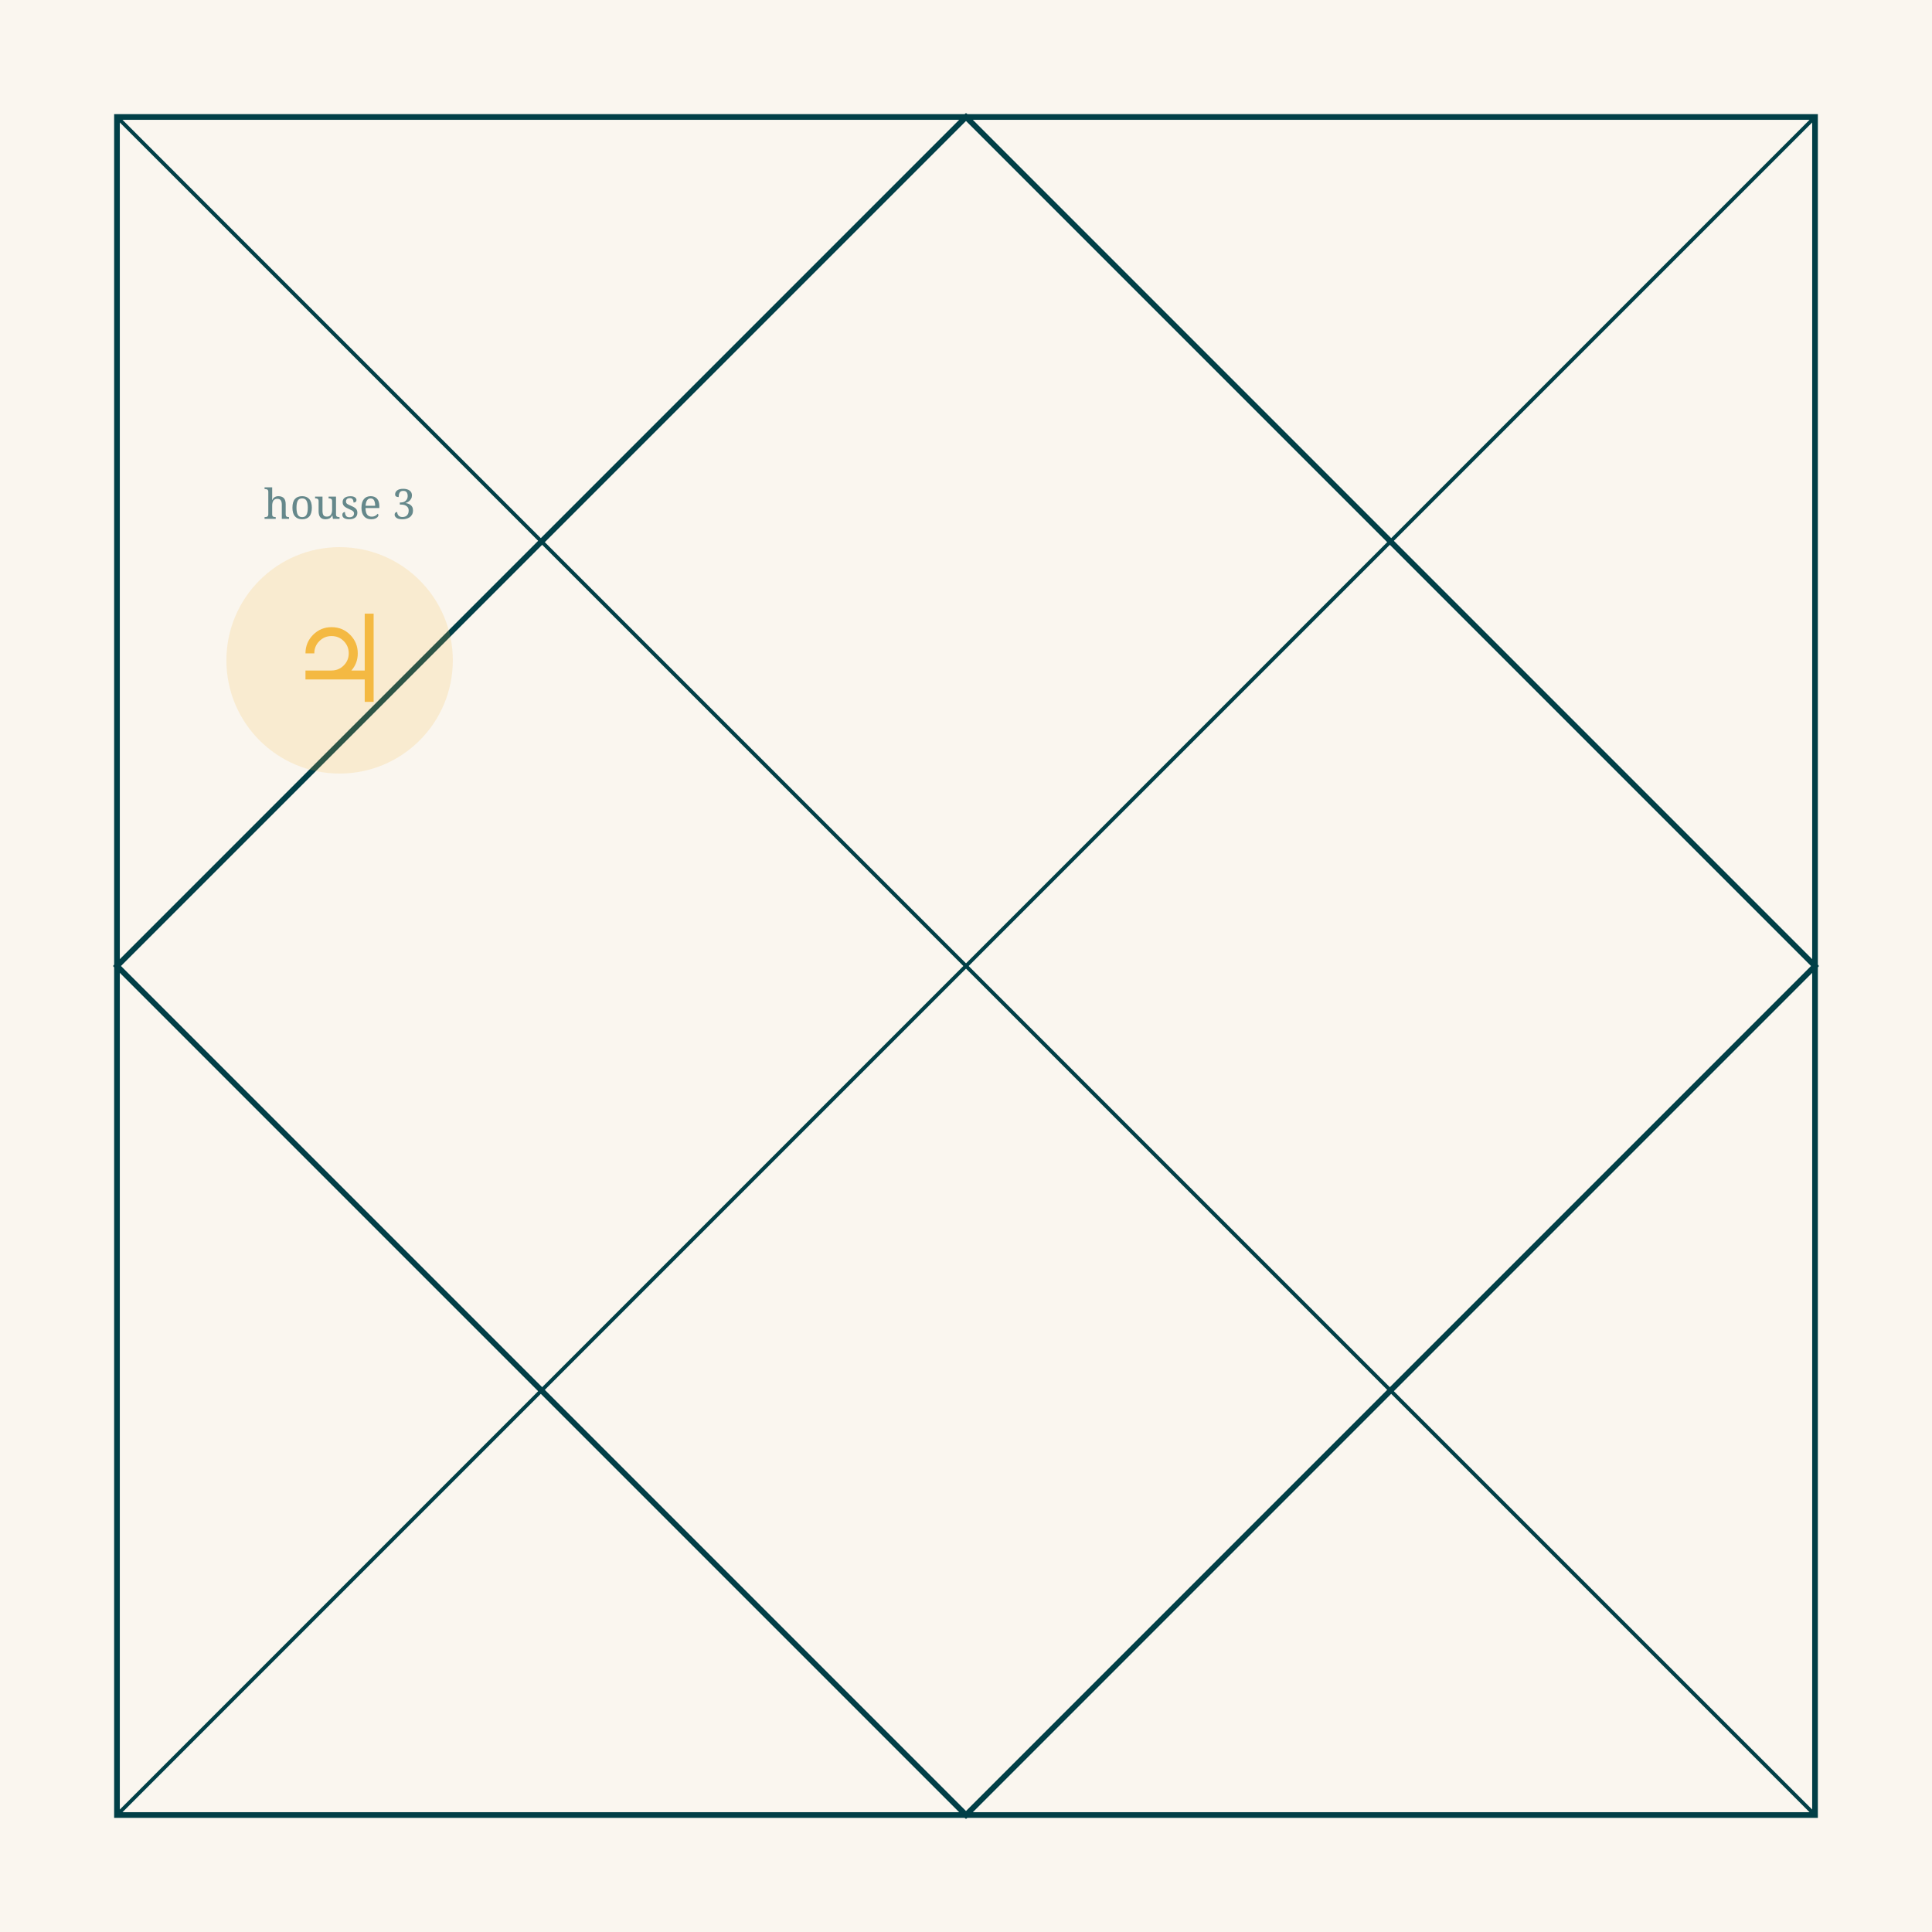
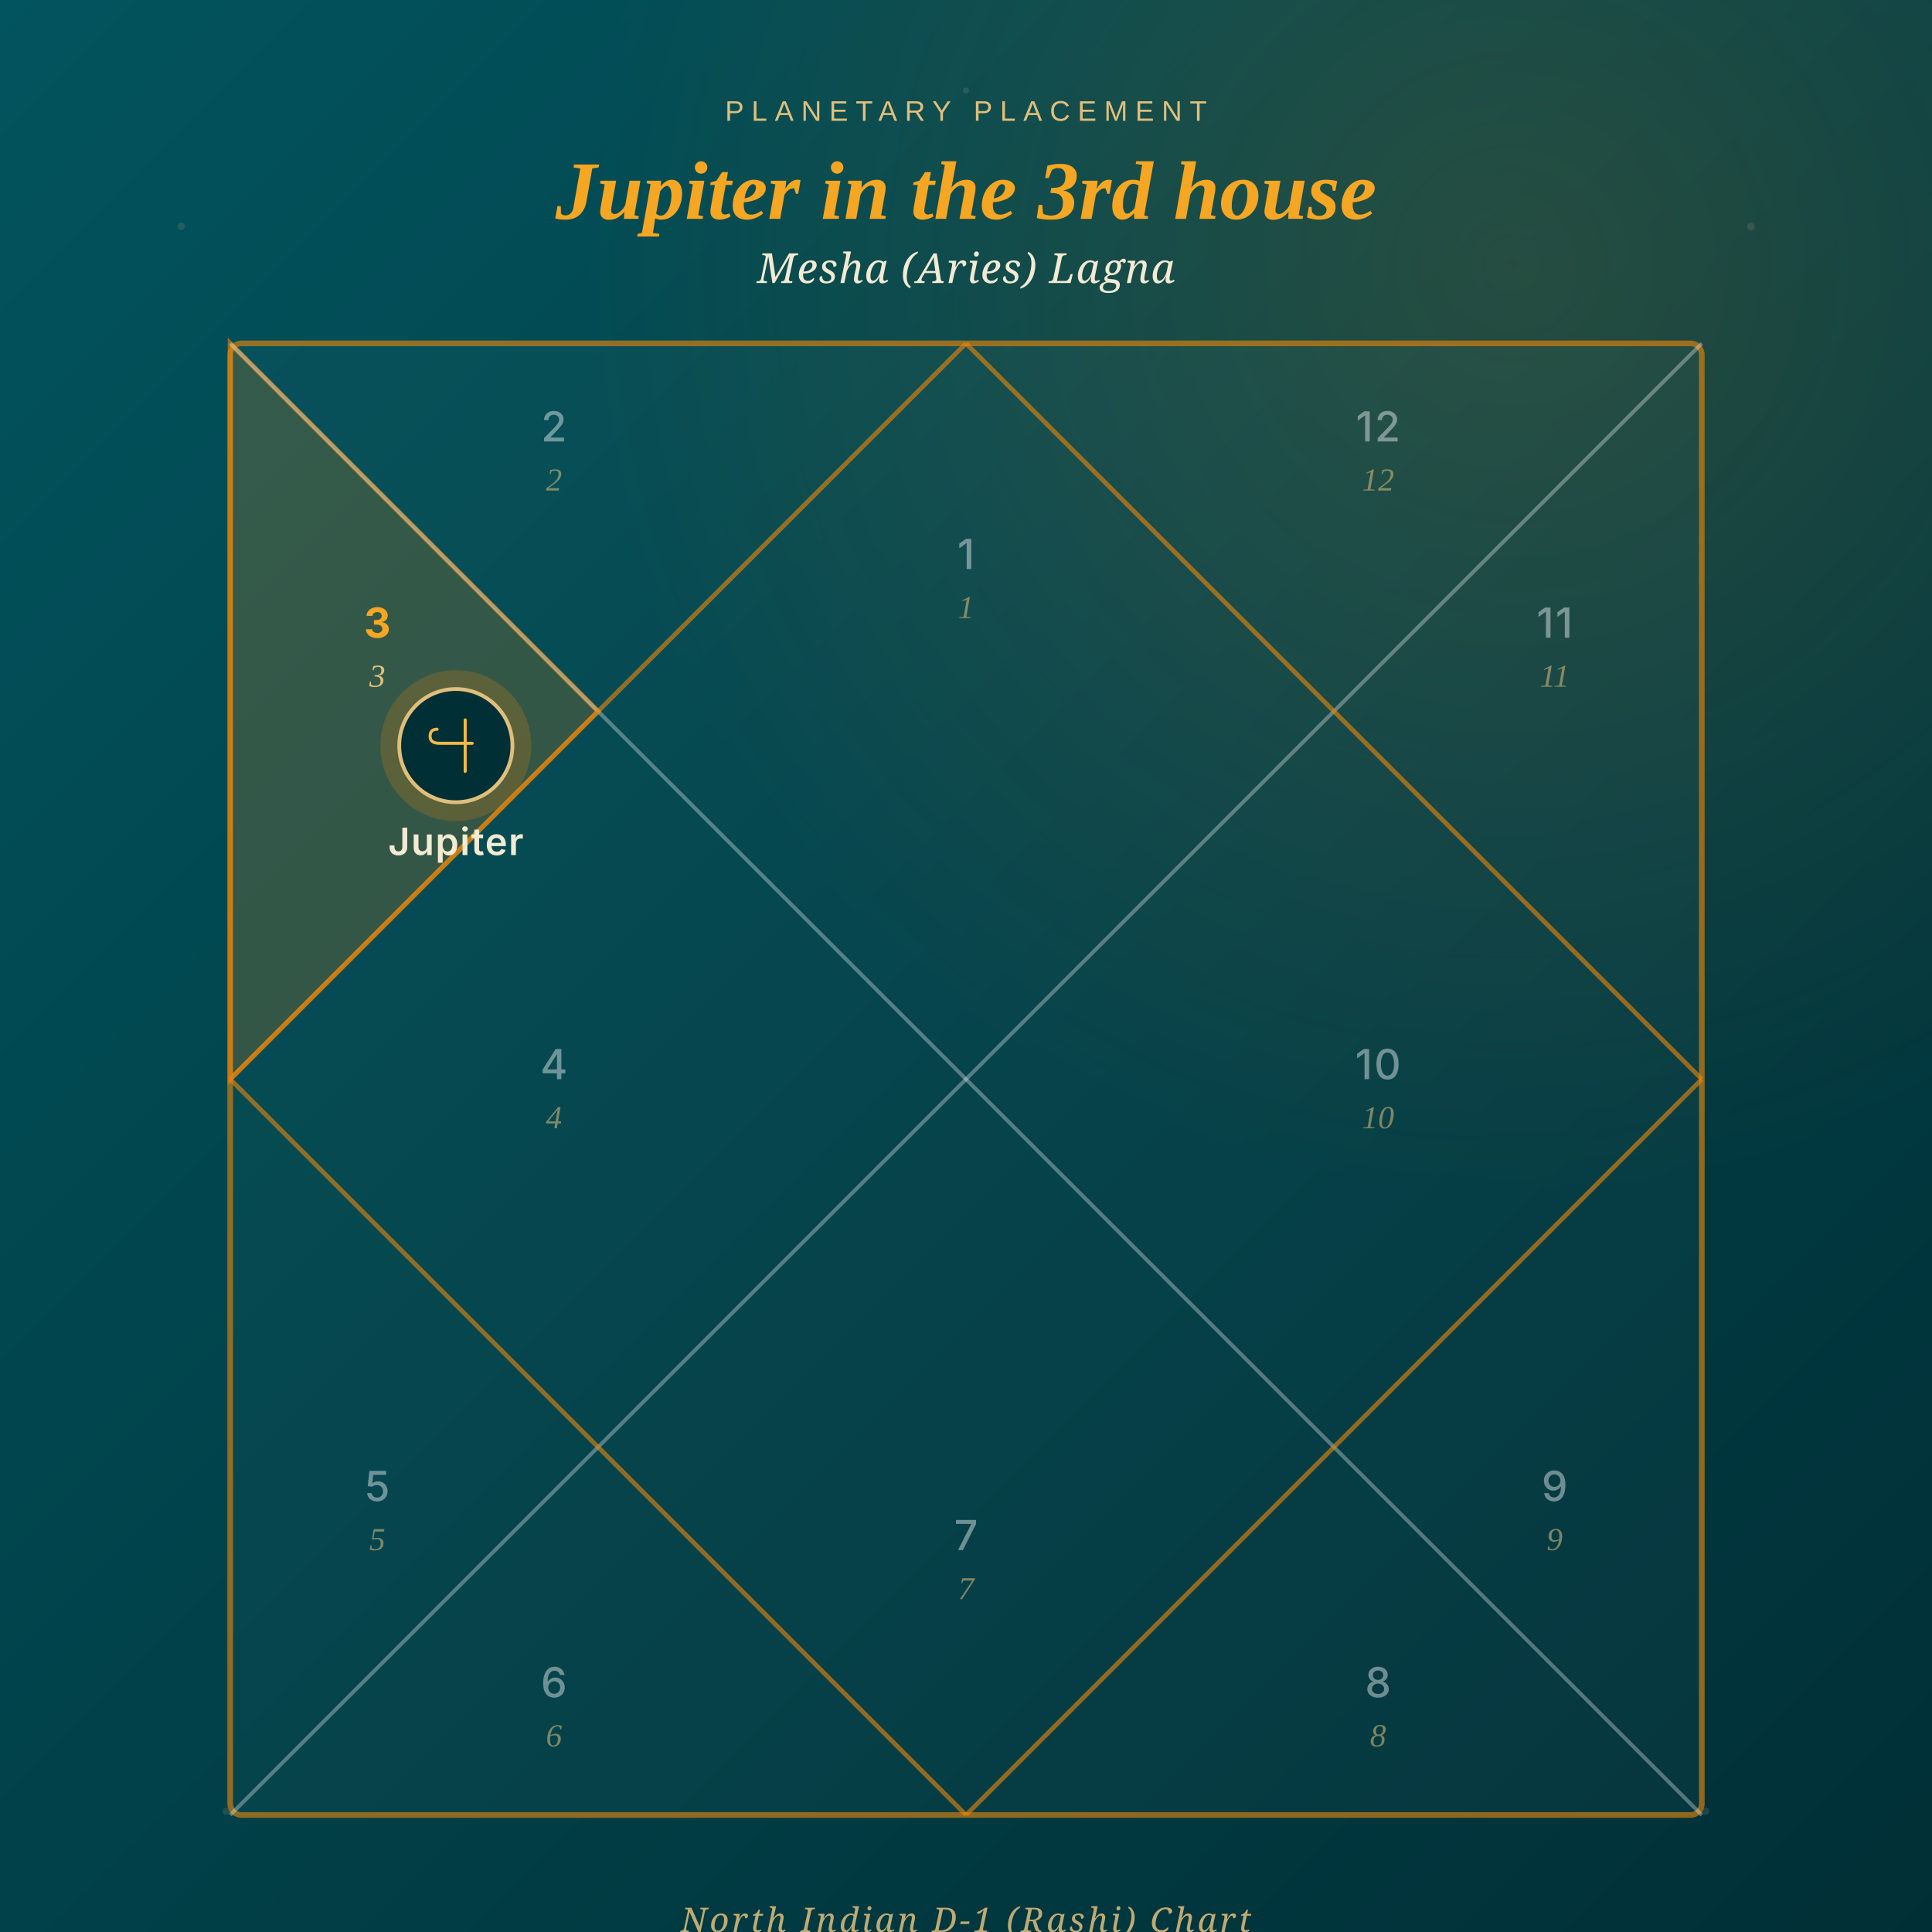
- <svg xmlns="http://www.w3.org/2000/svg" viewBox="0 0 1024 1024" role="img" aria-label="North Indian kundali chart highlighting Jupiter placed in the third house of Mesh">
-   <rect width="1024" height="1024" fill="#faf6ef" />
-   <rect x="62" y="62" width="900" height="900" fill="none" stroke="#013F47" stroke-width="3" />
-   <line x1="62" y1="62" x2="962" y2="962" stroke="#013F47" stroke-width="2" />
-   <line x1="962" y1="62" x2="62" y2="962" stroke="#013F47" stroke-width="2" />
-   <polygon points="512,62 962,512 512,962 62,512" fill="none" stroke="#013F47" stroke-width="3" />
-   <circle cx="180" cy="350" r="60" fill="#f4b942" opacity="0.18" />
-   <text x="180" y="372" text-anchor="middle" font-family="serif" font-size="64" fill="#f4b942">♃</text>
-   <text x="180" y="275" text-anchor="middle" font-family="serif" font-size="22" fill="#013F47" opacity="0.6">house 3</text>
+ <svg xmlns="http://www.w3.org/2000/svg" width="1024" height="1024" viewBox="0 0 1024 1024">
+   <defs>
+     <linearGradient id="kbg" x1="0%" y1="0%" x2="100%" y2="100%">
+       <stop offset="0%" stop-color="#02545E" />
+       <stop offset="55%" stop-color="#013F47" />
+       <stop offset="100%" stop-color="#012F36" />
+     </linearGradient>
+     <radialGradient id="kglow" cx="78%" cy="14%" r="48%">
+       <stop offset="0%" stop-color="rgba(232,132,10,0.16)" />
+       <stop offset="100%" stop-color="rgba(232,132,10,0)" />
+     </radialGradient>
+   </defs>
+   <rect width="1024" height="1024" fill="url(#kbg)" />
+   <rect width="1024" height="1024" fill="url(#kglow)" />
+   <g fill="#E0BF7C" opacity="0.14">
+     <circle cx="96" cy="120" r="2" />
+     <circle cx="928" cy="120" r="2" />
+     <circle cx="120" cy="960" r="2" />
+     <circle cx="904" cy="960" r="2" />
+     <circle cx="512" cy="48" r="1.6" />
+   </g>
+   <g text-anchor="middle">
+     <text x="512" y="64" font-family="'Helvetica Neue', Arial, sans-serif" font-size="15" fill="#E0BF7C" letter-spacing="4" font-weight="500">PLANETARY PLACEMENT</text>
+     <text x="512" y="116" font-family="Georgia, 'Times New Roman', serif" font-size="44" fill="#f5a623" font-weight="600" font-style="italic">Jupiter in the 3rd house</text>
+     <text x="512" y="150" font-family="Georgia, serif" font-size="22" fill="#F2EAD3" font-style="italic" letter-spacing="0.5">Mesha (Aries) Lagna</text>
+   </g>
+   <polygon points="122.0,182.0 122.0,572.0 317.0,377.0" fill="#e8840a" fill-opacity="0.20" stroke="#e8840a" stroke-opacity="0.6" stroke-width="2.6" />
+   <rect x="122.0" y="182.0" width="780.0" height="780.0" fill="rgba(255,255,255,0.02)" stroke="#e8840a" stroke-opacity="0.62" stroke-width="3" rx="6" />
+   <line x1="122.0" y1="182.0" x2="902.0" y2="962.0" stroke="rgba(255,255,255,0.32)" stroke-width="2" />
+   <line x1="902.0" y1="182.0" x2="122.0" y2="962.0" stroke="rgba(255,255,255,0.32)" stroke-width="2" />
+   <line x1="512.0" y1="182.0" x2="902.0" y2="572.0" stroke="#e8840a" stroke-opacity="0.62" stroke-width="2.4" />
+   <line x1="902.0" y1="572.0" x2="512.0" y2="962.0" stroke="#e8840a" stroke-opacity="0.62" stroke-width="2.4" />
+   <line x1="512.0" y1="962.0" x2="122.0" y2="572.0" stroke="#e8840a" stroke-opacity="0.62" stroke-width="2.4" />
+   <line x1="122.0" y1="572.0" x2="512.0" y2="182.0" stroke="#e8840a" stroke-opacity="0.62" stroke-width="2.4" />
+   <g>
+     <text x="512.0" y="301.6" text-anchor="middle" font-family="Inter, 'Helvetica Neue', Arial, sans-serif" font-size="22" font-weight="500" fill="rgba(255,255,255,0.42)" letter-spacing="0.04em">1</text>
+     <text x="512.0" y="327.6" text-anchor="middle" font-family="Georgia, 'Times New Roman', serif" font-size="17" fill="rgba(224,191,124,0.55)" font-style="italic">1</text>
+   </g>
+   <g>
+     <text x="293.6" y="234.0" text-anchor="middle" font-family="Inter, 'Helvetica Neue', Arial, sans-serif" font-size="22" font-weight="500" fill="rgba(255,255,255,0.42)" letter-spacing="0.04em">2</text>
+     <text x="293.6" y="260.0" text-anchor="middle" font-family="Georgia, 'Times New Roman', serif" font-size="17" fill="rgba(224,191,124,0.55)" font-style="italic">2</text>
+   </g>
+   <g>
+     <text x="200.0" y="338.0" text-anchor="middle" font-family="Inter, 'Helvetica Neue', Arial, sans-serif" font-size="22" font-weight="700" fill="#f5a623" letter-spacing="0.04em">3</text>
+     <text x="200.0" y="364.0" text-anchor="middle" font-family="Georgia, 'Times New Roman', serif" font-size="17" fill="#E0BF7C" font-style="italic">3</text>
+     <g transform="translate(241.6, 395.2)">
+       <circle r="40" fill="#e8840a" fill-opacity="0.22" />
+       <circle r="30" fill="#012F36" stroke="#E0BF7C" stroke-width="2" />
+       <g transform="scale(0.62)">
+         <path d="M -16 -14 Q -22 -14 -22 -8 Q -22 -2 -14 -2 L 14 -2" stroke="#F4B942" stroke-width="2.6" stroke-linecap="round" stroke-linejoin="round" fill="none" />
+         <path d="M 8 -22 L 8 22" stroke="#F4B942" stroke-width="2.6" stroke-linecap="round" stroke-linejoin="round" fill="none" />
+       </g>
+     </g>
+     <text x="241.6" y="453.2" text-anchor="middle" font-family="Inter, 'Helvetica Neue', Arial, sans-serif" font-size="20" font-weight="600" fill="#F2EAD3" letter-spacing="0.03em">Jupiter</text>
+   </g>
+   <g>
+     <text x="293.6" y="572.0" text-anchor="middle" font-family="Inter, 'Helvetica Neue', Arial, sans-serif" font-size="22" font-weight="500" fill="rgba(255,255,255,0.42)" letter-spacing="0.04em">4</text>
+     <text x="293.6" y="598.0" text-anchor="middle" font-family="Georgia, 'Times New Roman', serif" font-size="17" fill="rgba(224,191,124,0.55)" font-style="italic">4</text>
+   </g>
+   <g>
+     <text x="200.0" y="795.6" text-anchor="middle" font-family="Inter, 'Helvetica Neue', Arial, sans-serif" font-size="22" font-weight="500" fill="rgba(255,255,255,0.42)" letter-spacing="0.04em">5</text>
+     <text x="200.0" y="821.6" text-anchor="middle" font-family="Georgia, 'Times New Roman', serif" font-size="17" fill="rgba(224,191,124,0.55)" font-style="italic">5</text>
+   </g>
+   <g>
+     <text x="293.6" y="899.6" text-anchor="middle" font-family="Inter, 'Helvetica Neue', Arial, sans-serif" font-size="22" font-weight="500" fill="rgba(255,255,255,0.42)" letter-spacing="0.04em">6</text>
+     <text x="293.6" y="925.6" text-anchor="middle" font-family="Georgia, 'Times New Roman', serif" font-size="17" fill="rgba(224,191,124,0.55)" font-style="italic">6</text>
+   </g>
+   <g>
+     <text x="512.0" y="821.6" text-anchor="middle" font-family="Inter, 'Helvetica Neue', Arial, sans-serif" font-size="22" font-weight="500" fill="rgba(255,255,255,0.42)" letter-spacing="0.04em">7</text>
+     <text x="512.0" y="847.6" text-anchor="middle" font-family="Georgia, 'Times New Roman', serif" font-size="17" fill="rgba(224,191,124,0.55)" font-style="italic">7</text>
+   </g>
+   <g>
+     <text x="730.4" y="899.6" text-anchor="middle" font-family="Inter, 'Helvetica Neue', Arial, sans-serif" font-size="22" font-weight="500" fill="rgba(255,255,255,0.42)" letter-spacing="0.04em">8</text>
+     <text x="730.4" y="925.6" text-anchor="middle" font-family="Georgia, 'Times New Roman', serif" font-size="17" fill="rgba(224,191,124,0.55)" font-style="italic">8</text>
+   </g>
+   <g>
+     <text x="824.0" y="795.6" text-anchor="middle" font-family="Inter, 'Helvetica Neue', Arial, sans-serif" font-size="22" font-weight="500" fill="rgba(255,255,255,0.42)" letter-spacing="0.04em">9</text>
+     <text x="824.0" y="821.6" text-anchor="middle" font-family="Georgia, 'Times New Roman', serif" font-size="17" fill="rgba(224,191,124,0.55)" font-style="italic">9</text>
+   </g>
+   <g>
+     <text x="730.4" y="572.0" text-anchor="middle" font-family="Inter, 'Helvetica Neue', Arial, sans-serif" font-size="22" font-weight="500" fill="rgba(255,255,255,0.42)" letter-spacing="0.04em">10</text>
+     <text x="730.4" y="598.0" text-anchor="middle" font-family="Georgia, 'Times New Roman', serif" font-size="17" fill="rgba(224,191,124,0.55)" font-style="italic">10</text>
+   </g>
+   <g>
+     <text x="824.0" y="338.0" text-anchor="middle" font-family="Inter, 'Helvetica Neue', Arial, sans-serif" font-size="22" font-weight="500" fill="rgba(255,255,255,0.42)" letter-spacing="0.04em">11</text>
+     <text x="824.0" y="364.0" text-anchor="middle" font-family="Georgia, 'Times New Roman', serif" font-size="17" fill="rgba(224,191,124,0.55)" font-style="italic">11</text>
+   </g>
+   <g>
+     <text x="730.4" y="234.0" text-anchor="middle" font-family="Inter, 'Helvetica Neue', Arial, sans-serif" font-size="22" font-weight="500" fill="rgba(255,255,255,0.42)" letter-spacing="0.04em">12</text>
+     <text x="730.4" y="260.0" text-anchor="middle" font-family="Georgia, 'Times New Roman', serif" font-size="17" fill="rgba(224,191,124,0.55)" font-style="italic">12</text>
+   </g>
+   <text x="512" y="1024" text-anchor="middle" font-family="Georgia, serif" font-size="18" fill="rgba(224,191,124,0.85)" font-style="italic" letter-spacing="1.5">North Indian D-1 (Rashi) Chart</text>
</svg>
